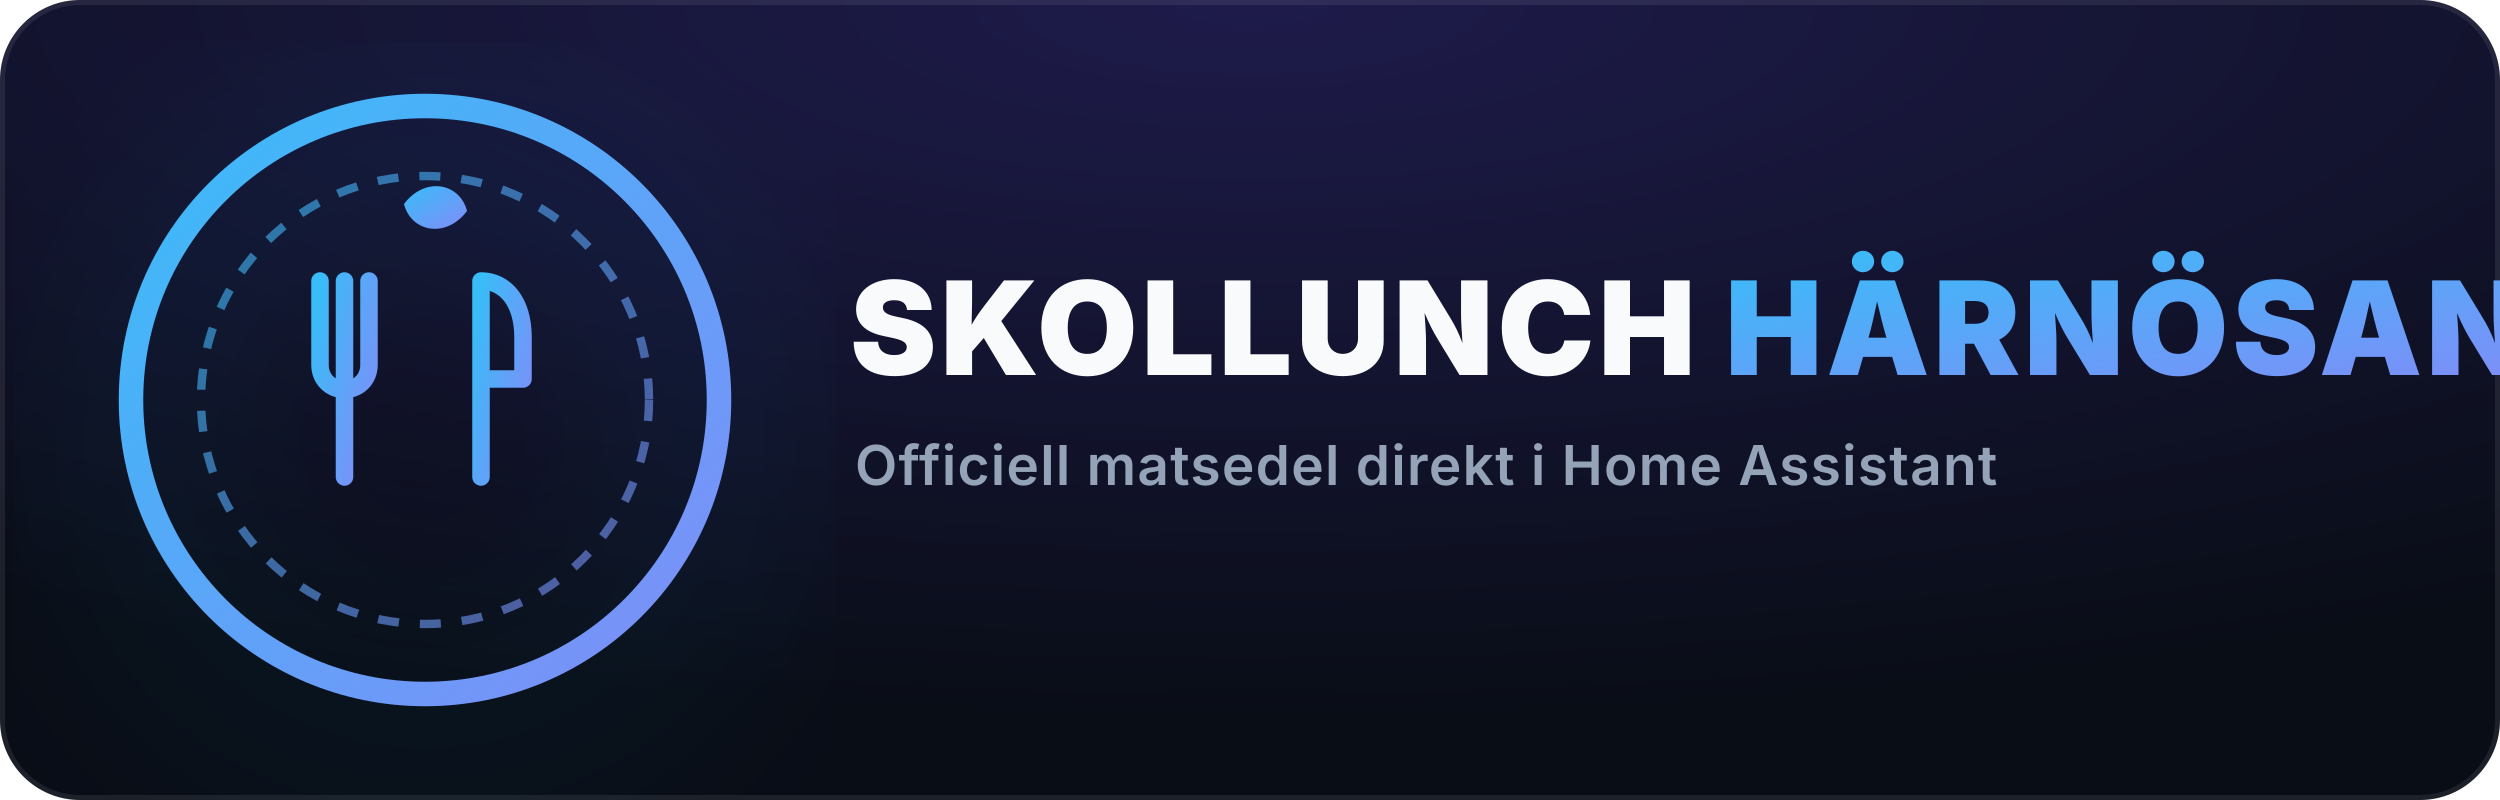
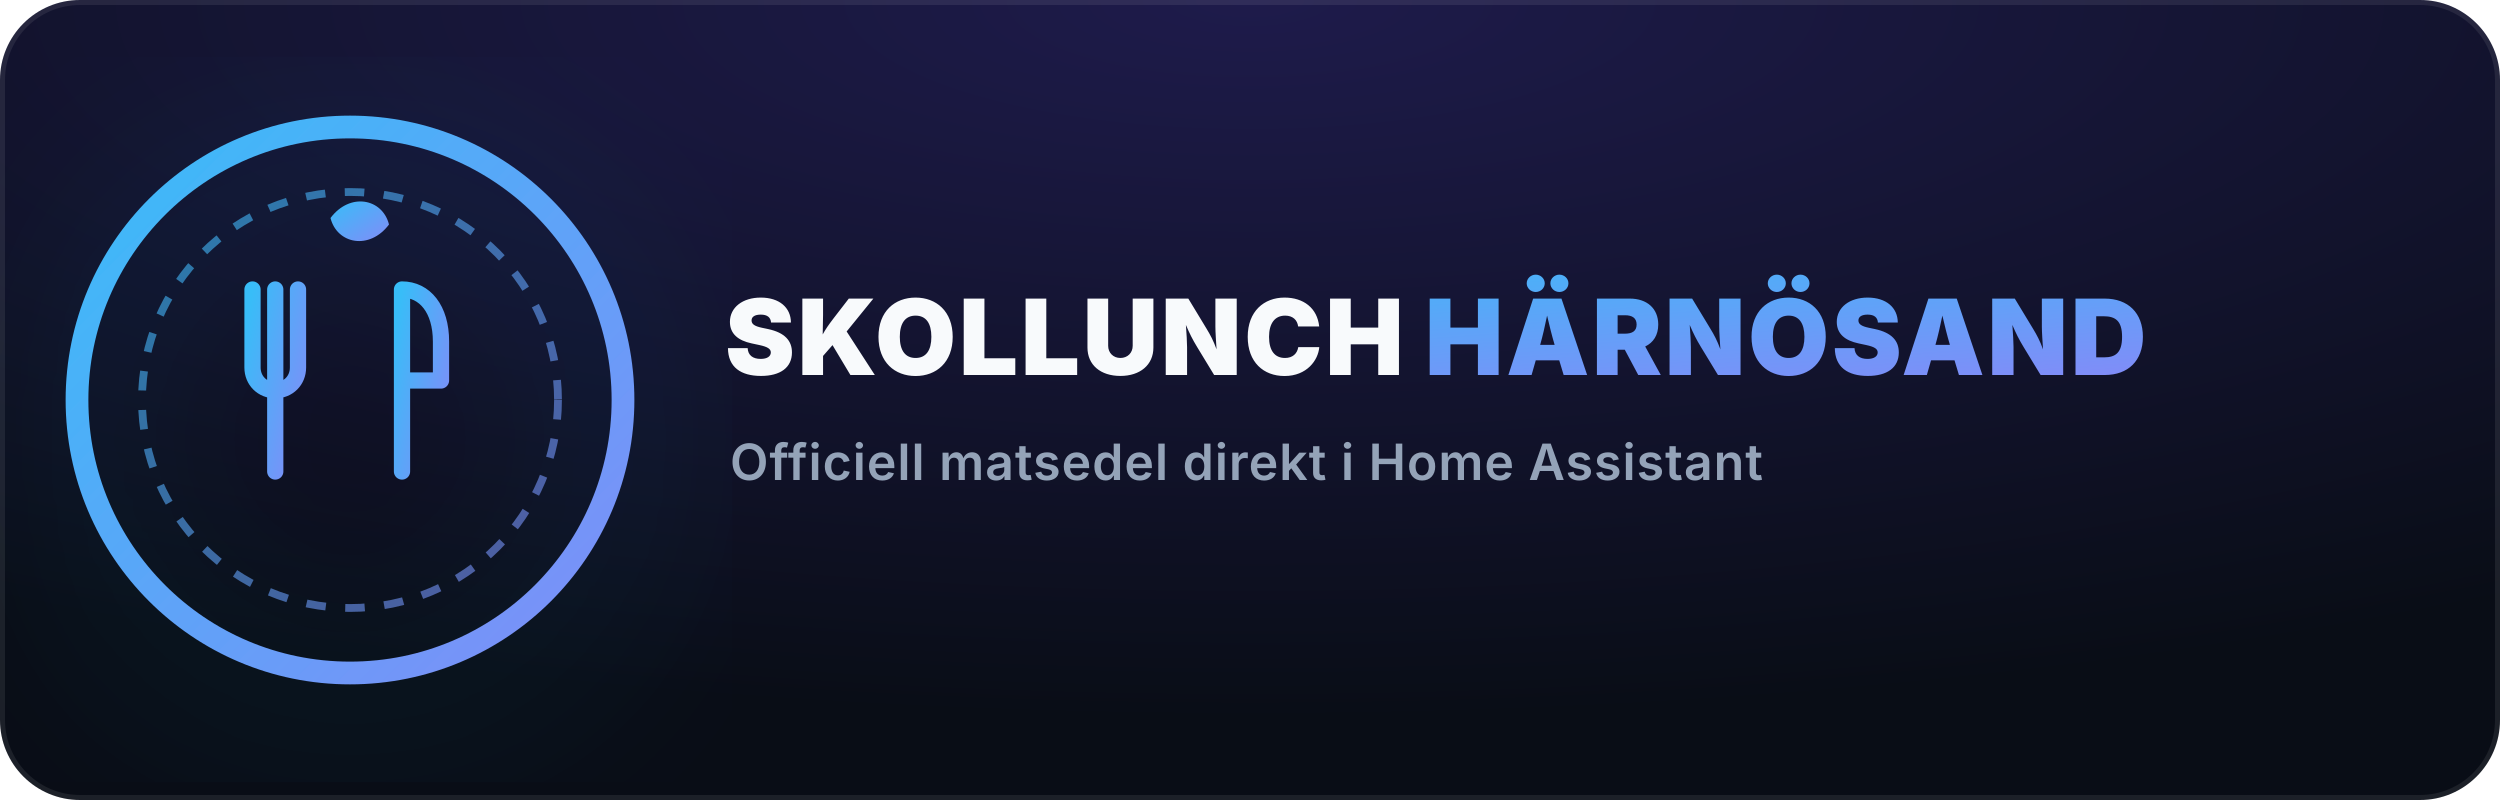
<svg xmlns="http://www.w3.org/2000/svg" viewBox="0 0 1000 320" width="1000" height="320">
  <defs>
    <radialGradient id="banner-bg" cx="50%" cy="0%" r="90%">
      <stop offset="0%" stop-color="#1e1b4b" />
      <stop offset="100%" stop-color="#090d16" />
    </radialGradient>
    <linearGradient id="logo-grad-banner" x1="0%" y1="0%" x2="100%" y2="100%">
      <stop offset="0%" stop-color="#38bdf8" />
      <stop offset="100%" stop-color="#818cf8" />
    </linearGradient>
    <filter id="glow-banner" x="-20%" y="-20%" width="140%" height="140%">
      <feDropShadow dx="0" dy="6" stdDeviation="14" flood-color="#38bdf8" flood-opacity="0.3" />
    </filter>
  </defs>
  <rect width="1000" height="320" rx="32" fill="url(#banner-bg)" />
  <rect width="998" height="318" x="1" y="1" rx="31" fill="none" stroke="rgba(255,255,255,0.08)" stroke-width="2" />
-   <g transform="translate(170, 160) scale(2.8)">
+   <g transform="translate(140, 160) scale(2.6)">
    <g transform="translate(-50, -50)">
      <circle cx="50" cy="50" r="42" stroke="url(#logo-grad-banner)" stroke-width="3.5" fill="none" filter="url(#glow-banner)" />
      <circle cx="50" cy="50" r="32" stroke="url(#logo-grad-banner)" stroke-width="1.2" stroke-dasharray="3 3" opacity="0.6" fill="none" />
      <path d="M42 33v12c0 2-1.5 3.5-3.5 3.5H38.5c-2 0-3.5-1.5-3.5-3.5V33 M35 33v8 M42 33v8 M38.5 33v28" stroke="url(#logo-grad-banner)" stroke-width="2.5" stroke-linecap="round" stroke-linejoin="round" fill="none" />
      <path d="M58 33v28 M58 33c3.5 0 6 3 6 8v6h-6" stroke="url(#logo-grad-banner)" stroke-width="2.5" stroke-linecap="round" stroke-linejoin="round" fill="none" />
      <path d="M47 22c3-4 8-3 9 1-3 4-8 3-9-1z" fill="url(#logo-grad-banner)" />
    </g>
  </g>
-   <g transform="translate(340, 150)" font-family="'Plus Jakarta Sans', system-ui, -apple-system, sans-serif">
-     <text x="0" y="0" font-size="52" font-weight="900" fill="#f8fafc" letter-spacing="1.5">
-       SKOLLUNCH
+   <g transform="translate(290, 150)" font-family="'Plus Jakarta Sans', system-ui, -apple-system, sans-serif">
+     <text x="0" y="0" font-size="42" font-weight="900" letter-spacing="1">
+       <tspan fill="#f8fafc">SKOLLUNCH </tspan>
+       <tspan fill="url(#logo-grad-banner)">HÄRNÖSAND</tspan>
    </text>
-     <text x="350" y="0" font-size="52" font-weight="900" fill="url(#logo-grad-banner)" letter-spacing="1.5">
-       HÄRNÖSAND
-     </text>
-     <text x="2" y="44" font-size="22" font-weight="600" fill="#94a3b8" letter-spacing="0.5">
+     <text x="2" y="42" font-size="20" font-weight="600" fill="#94a3b8" letter-spacing="0.4">
      Officiell matsedel direkt i Home Assistant
    </text>
  </g>
</svg>
